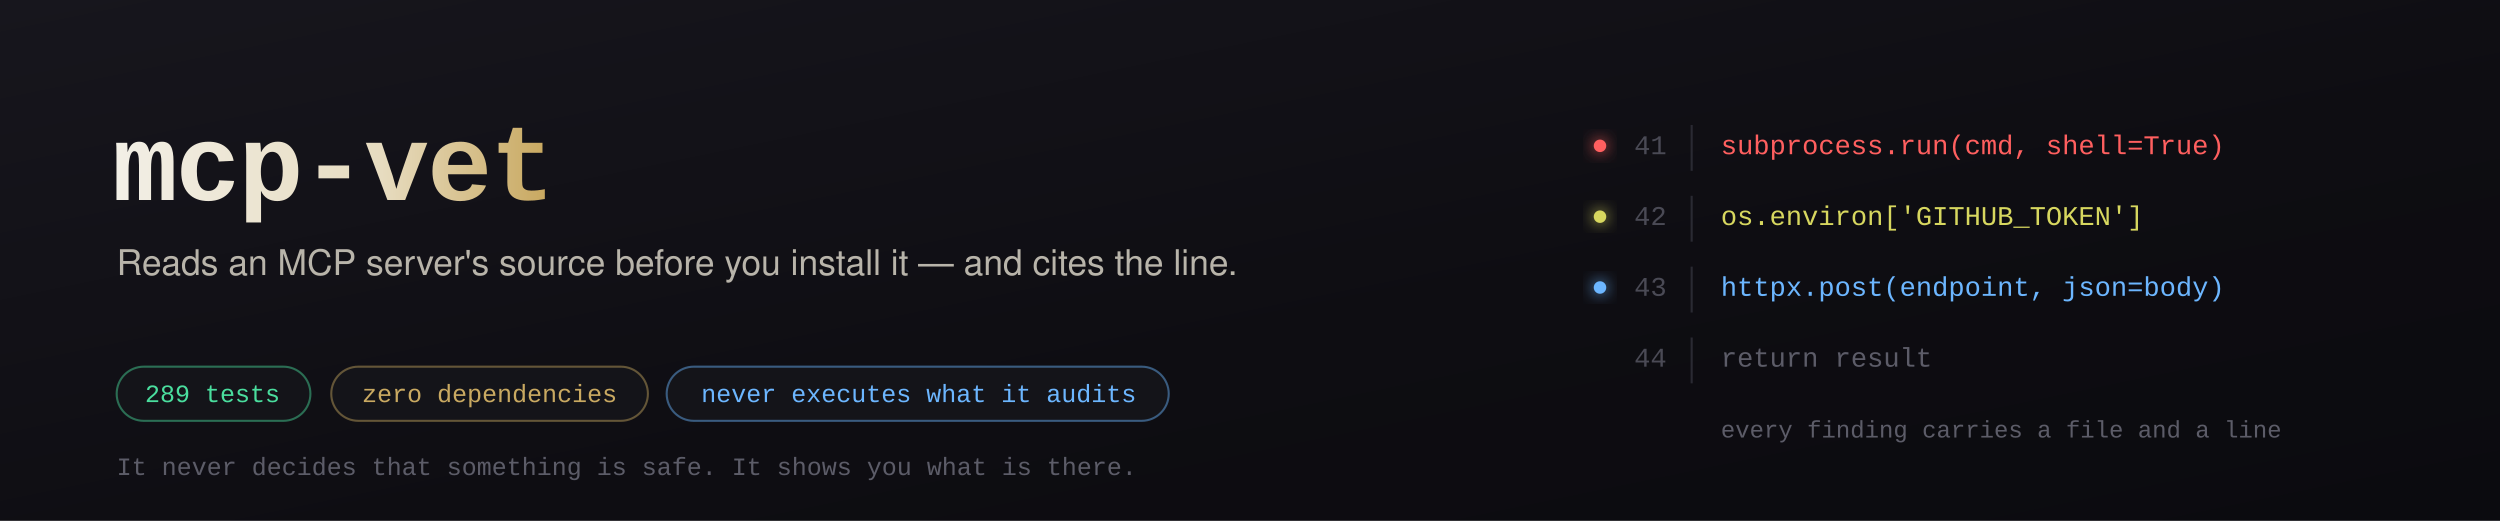
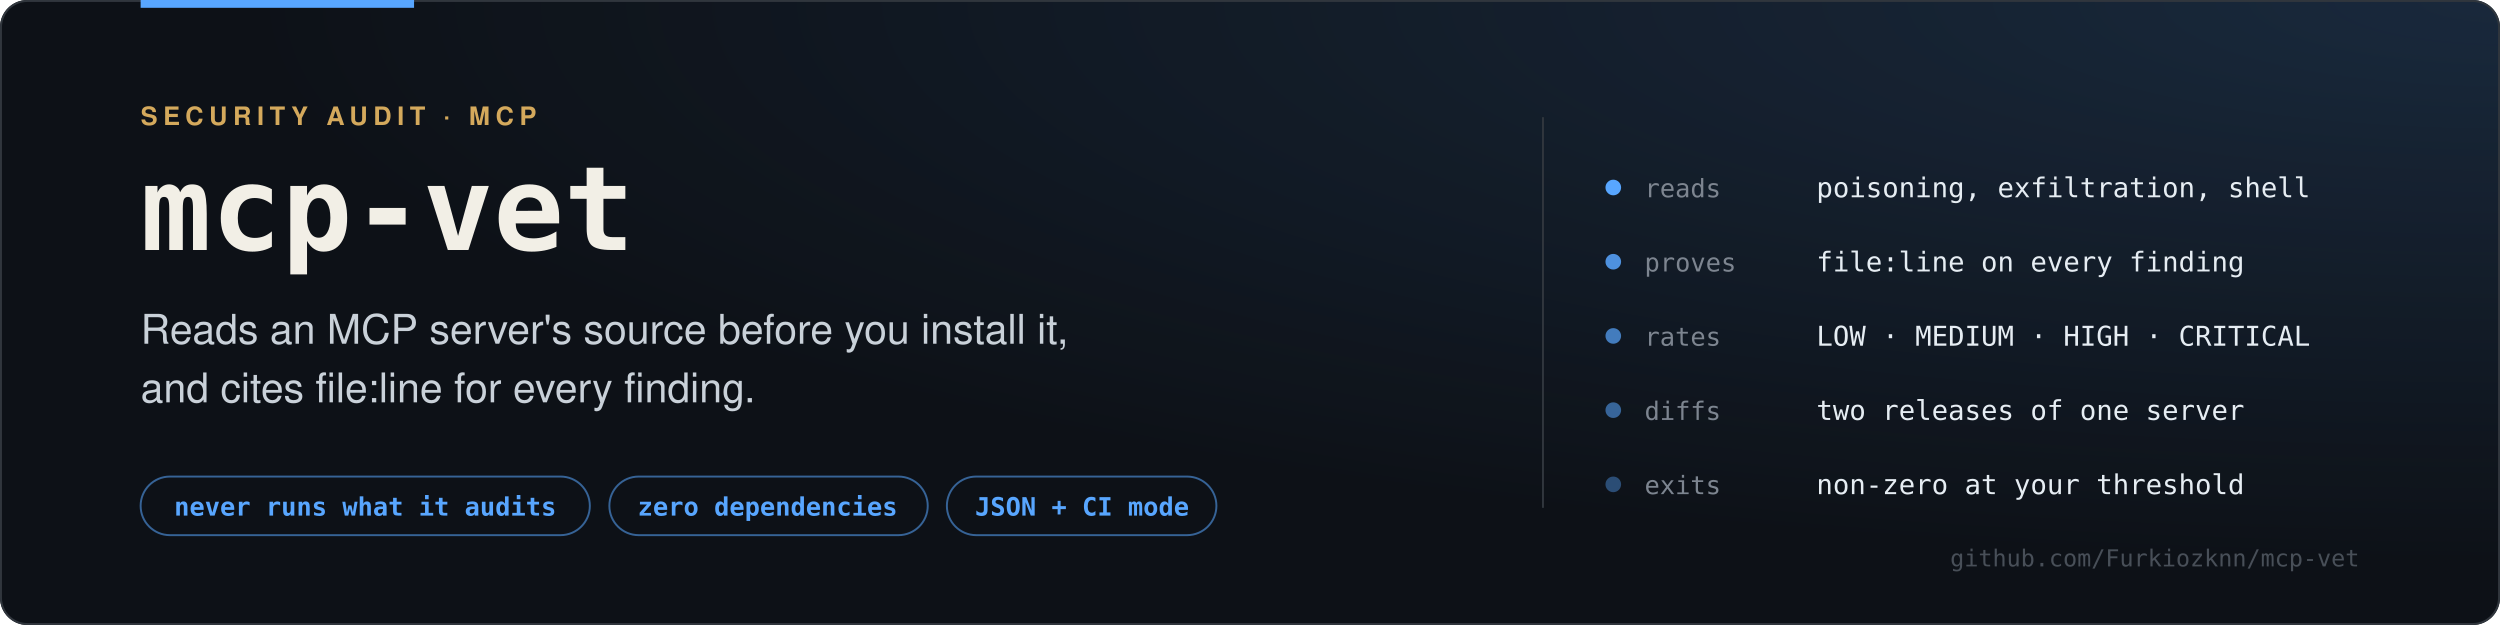
- <svg xmlns="http://www.w3.org/2000/svg" viewBox="0 0 1200 250" width="1200" height="250" role="img" aria-label="mcp-vet - reads an MCP server's source and cites the line for every claim">
+ <svg xmlns="http://www.w3.org/2000/svg" width="1280" height="320" viewBox="0 0 1280 320" role="img" aria-labelledby="t d">
  <defs>
-     <linearGradient id="bg" x1="0%" y1="0%" x2="100%" y2="100%">
-       <stop offset="0%" stop-color="#17161d" />
-       <stop offset="58%" stop-color="#0e0d12" />
-       <stop offset="100%" stop-color="#0b0b0f" />
-     </linearGradient>
-     <linearGradient id="name" x1="0%" y1="0%" x2="100%" y2="0%">
-       <stop offset="0%" stop-color="#f2efe6" />
-       <stop offset="62%" stop-color="#e7dcc0" />
-       <stop offset="100%" stop-color="#c9a961" />
-     </linearGradient>
-     <linearGradient id="hair" x1="0%" y1="0%" x2="100%" y2="0%">
-       <stop offset="0%" stop-color="#c9a961" stop-opacity="0.5" />
-       <stop offset="100%" stop-color="#c9a961" stop-opacity="0" />
-     </linearGradient>
-     <filter id="glow" x="-80%" y="-80%" width="260%" height="260%">
-       <feGaussianBlur stdDeviation="3.5" result="b" />
-       <feMerge>
-         <feMergeNode in="b" />
-         <feMergeNode in="SourceGraphic" />
-       </feMerge>
-     </filter>
+     <radialGradient id="g" cx="1" cy="0" r="0.9">
+       <stop offset="0" stop-color="#58a6ff" stop-opacity=".16" />
+       <stop offset="1" stop-color="#58a6ff" stop-opacity="0" />
+     </radialGradient>
+     <style>.u{font:700 13px/1 -apple-system,BlinkMacSystemFont,'Segoe UI',Helvetica,Arial,'DejaVu Sans',sans-serif;letter-spacing:.22em;fill:#d4a95c}.n{font:700 60px/1 ui-monospace,SFMono-Regular,'SF Mono',Menlo,Consolas,'DejaVu Sans Mono',monospace;fill:#f2efe6}
+ .p{font:400 21px/1 -apple-system,BlinkMacSystemFont,'Segoe UI',Helvetica,Arial,'DejaVu Sans',sans-serif;fill:#c9d1d9}.c{fill:none;stroke:#58a6ff;stroke-opacity:.55}.ct{font:600 13px/1 ui-monospace,SFMono-Regular,'SF Mono',Menlo,Consolas,'DejaVu Sans Mono',monospace;fill:#58a6ff}
+ .k{font:400 13px/1 ui-monospace,SFMono-Regular,'SF Mono',Menlo,Consolas,'DejaVu Sans Mono',monospace;fill:#7d8590}.d{font:500 14px/1 ui-monospace,SFMono-Regular,'SF Mono',Menlo,Consolas,'DejaVu Sans Mono',monospace;fill:#e6edf3}.f{font:400 12px/1 ui-monospace,SFMono-Regular,'SF Mono',Menlo,Consolas,'DejaVu Sans Mono',monospace;fill:#484f58}</style>
  </defs>
-   <rect width="1200" height="250" fill="url(#bg)" />
-   <text x="54" y="96" font-family="'Cascadia Code','JetBrains Mono','SFMono-Regular',Consolas,'Liberation Mono',Menlo,monospace" font-weight="700" font-size="52" fill="url(#name)" letter-spacing="-1">mcp-vet</text>
-   <text x="56" y="132" font-family="'Segoe UI',Verdana,Helvetica,sans-serif" font-size="17" fill="#c7c2b6" opacity="0.92">Reads an MCP server's source before you install it — and cites the line.</text>
-   <line x1="56" y1="152" x2="330" y2="152" stroke="url(#hair)" stroke-width="1.5" />
-   <rect x="56" y="176" width="93" height="26" rx="13" fill="#141419" stroke="#4ade9e" stroke-opacity="0.45" />
-   <text x="102" y="193" text-anchor="middle" font-family="'Cascadia Code','JetBrains Mono','SFMono-Regular',Consolas,'Liberation Mono',Menlo,monospace" font-size="12" fill="#4ade9e">289 tests</text>
-   <rect x="159" y="176" width="152" height="26" rx="13" fill="#141419" stroke="#c9a961" stroke-opacity="0.45" />
-   <text x="235" y="193" text-anchor="middle" font-family="'Cascadia Code','JetBrains Mono','SFMono-Regular',Consolas,'Liberation Mono',Menlo,monospace" font-size="12" fill="#c9a961">zero dependencies</text>
-   <rect x="320" y="176" width="241" height="26" rx="13" fill="#141419" stroke="#6cb6ff" stroke-opacity="0.45" />
-   <text x="441" y="193" text-anchor="middle" font-family="'Cascadia Code','JetBrains Mono','SFMono-Regular',Consolas,'Liberation Mono',Menlo,monospace" font-size="12" fill="#6cb6ff">never executes what it audits</text>
-   <text x="800" y="74" font-family="'Cascadia Code','JetBrains Mono','SFMono-Regular',Consolas,'Liberation Mono',Menlo,monospace" font-size="13" fill="#4a4a55" text-anchor="end">41</text>
-   <line x1="812" y1="60" x2="812" y2="82" stroke="#2a2a33" />
-   <text x="826" y="74" font-family="'Cascadia Code','JetBrains Mono','SFMono-Regular',Consolas,'Liberation Mono',Menlo,monospace" font-size="13" fill="#ff5f5f">subprocess.run(cmd, shell=True)</text>
-   <circle cx="768" cy="70" r="3" fill="#ff5f5f" filter="url(#glow)" />
-   <text x="800" y="108" font-family="'Cascadia Code','JetBrains Mono','SFMono-Regular',Consolas,'Liberation Mono',Menlo,monospace" font-size="13" fill="#4a4a55" text-anchor="end">42</text>
-   <line x1="812" y1="94" x2="812" y2="116" stroke="#2a2a33" />
-   <text x="826" y="108" font-family="'Cascadia Code','JetBrains Mono','SFMono-Regular',Consolas,'Liberation Mono',Menlo,monospace" font-size="13" fill="#d7d75f">os.environ['GITHUB_TOKEN']</text>
-   <circle cx="768" cy="104" r="3" fill="#d7d75f" filter="url(#glow)" />
-   <text x="800" y="142" font-family="'Cascadia Code','JetBrains Mono','SFMono-Regular',Consolas,'Liberation Mono',Menlo,monospace" font-size="13" fill="#4a4a55" text-anchor="end">43</text>
-   <line x1="812" y1="128" x2="812" y2="150" stroke="#2a2a33" />
-   <text x="826" y="142" font-family="'Cascadia Code','JetBrains Mono','SFMono-Regular',Consolas,'Liberation Mono',Menlo,monospace" font-size="13" fill="#6cb6ff">httpx.post(endpoint, json=body)</text>
-   <circle cx="768" cy="138" r="3" fill="#6cb6ff" filter="url(#glow)" />
-   <text x="800" y="176" font-family="'Cascadia Code','JetBrains Mono','SFMono-Regular',Consolas,'Liberation Mono',Menlo,monospace" font-size="13" fill="#4a4a55" text-anchor="end">44</text>
-   <line x1="812" y1="162" x2="812" y2="184" stroke="#2a2a33" />
-   <text x="826" y="176" font-family="'Cascadia Code','JetBrains Mono','SFMono-Regular',Consolas,'Liberation Mono',Menlo,monospace" font-size="13" fill="#5c5c68">return result</text>
-   <text x="826" y="210" font-family="'Cascadia Code','JetBrains Mono','SFMono-Regular',Consolas,'Liberation Mono',Menlo,monospace" font-size="11.5" fill="#5c5c68">every finding carries a file and a line</text>
-   <text x="56" y="228" font-family="'Cascadia Code','JetBrains Mono','SFMono-Regular',Consolas,'Liberation Mono',Menlo,monospace" font-size="12" fill="#5c5c68">It never decides that something is safe. It shows you what is there.</text>
+   <rect width="1280" height="320" rx="14" fill="#0d1117" />
+   <rect width="1280" height="320" rx="14" fill="url(#g)" />
+   <rect x="0.5" y="0.5" width="1279" height="319" rx="13.5" fill="none" stroke="#30363d" />
+   <rect x="72" y="0" width="140" height="4" fill="#58a6ff" />
+   <text x="72" y="64" class="u">SECURITY AUDIT · MCP</text>
+   <text x="72" y="128" class="n">mcp-vet</text>
+   <text x="72" y="176" class="p">Reads an MCP server's source before you install it,</text>
+   <text x="72" y="206" class="p">and cites file:line for every finding.</text>
+   <rect x="72" y="244" width="230" height="30" rx="15" class="c" />
+   <text x="187" y="264" class="ct" text-anchor="middle">never runs what it audits</text>
+   <rect x="312.0" y="244" width="163" height="30" rx="15" class="c" />
+   <text x="393" y="264" class="ct" text-anchor="middle">zero dependencies</text>
+   <rect x="484.8" y="244" width="138" height="30" rx="15" class="c" />
+   <text x="554" y="264" class="ct" text-anchor="middle">JSON + CI mode</text>
+   <line x1="790" y1="60" x2="790" y2="260" stroke="#30363d" />
+   <circle cx="826" cy="96" r="4" fill="#58a6ff" opacity="1.00" />
+   <text x="842" y="101" class="k">reads</text>
+   <text x="930" y="101" class="d">poisoning, exfiltration, shell</text>
+   <circle cx="826" cy="134" r="4" fill="#58a6ff" opacity="0.85" />
+   <text x="842" y="139" class="k">proves</text>
+   <text x="930" y="139" class="d">file:line on every finding</text>
+   <circle cx="826" cy="172" r="4" fill="#58a6ff" opacity="0.70" />
+   <text x="842" y="177" class="k">rates</text>
+   <text x="930" y="177" class="d">LOW · MEDIUM · HIGH · CRITICAL</text>
+   <circle cx="826" cy="210" r="4" fill="#58a6ff" opacity="0.55" />
+   <text x="842" y="215" class="k">diffs</text>
+   <text x="930" y="215" class="d">two releases of one server</text>
+   <circle cx="826" cy="248" r="4" fill="#58a6ff" opacity="0.40" />
+   <text x="842" y="253" class="k">exits</text>
+   <text x="930" y="253" class="d">non-zero at your threshold</text>
+   <text x="1208" y="290" class="f" text-anchor="end">github.com/Furkiozknn/mcp-vet</text>
</svg>
